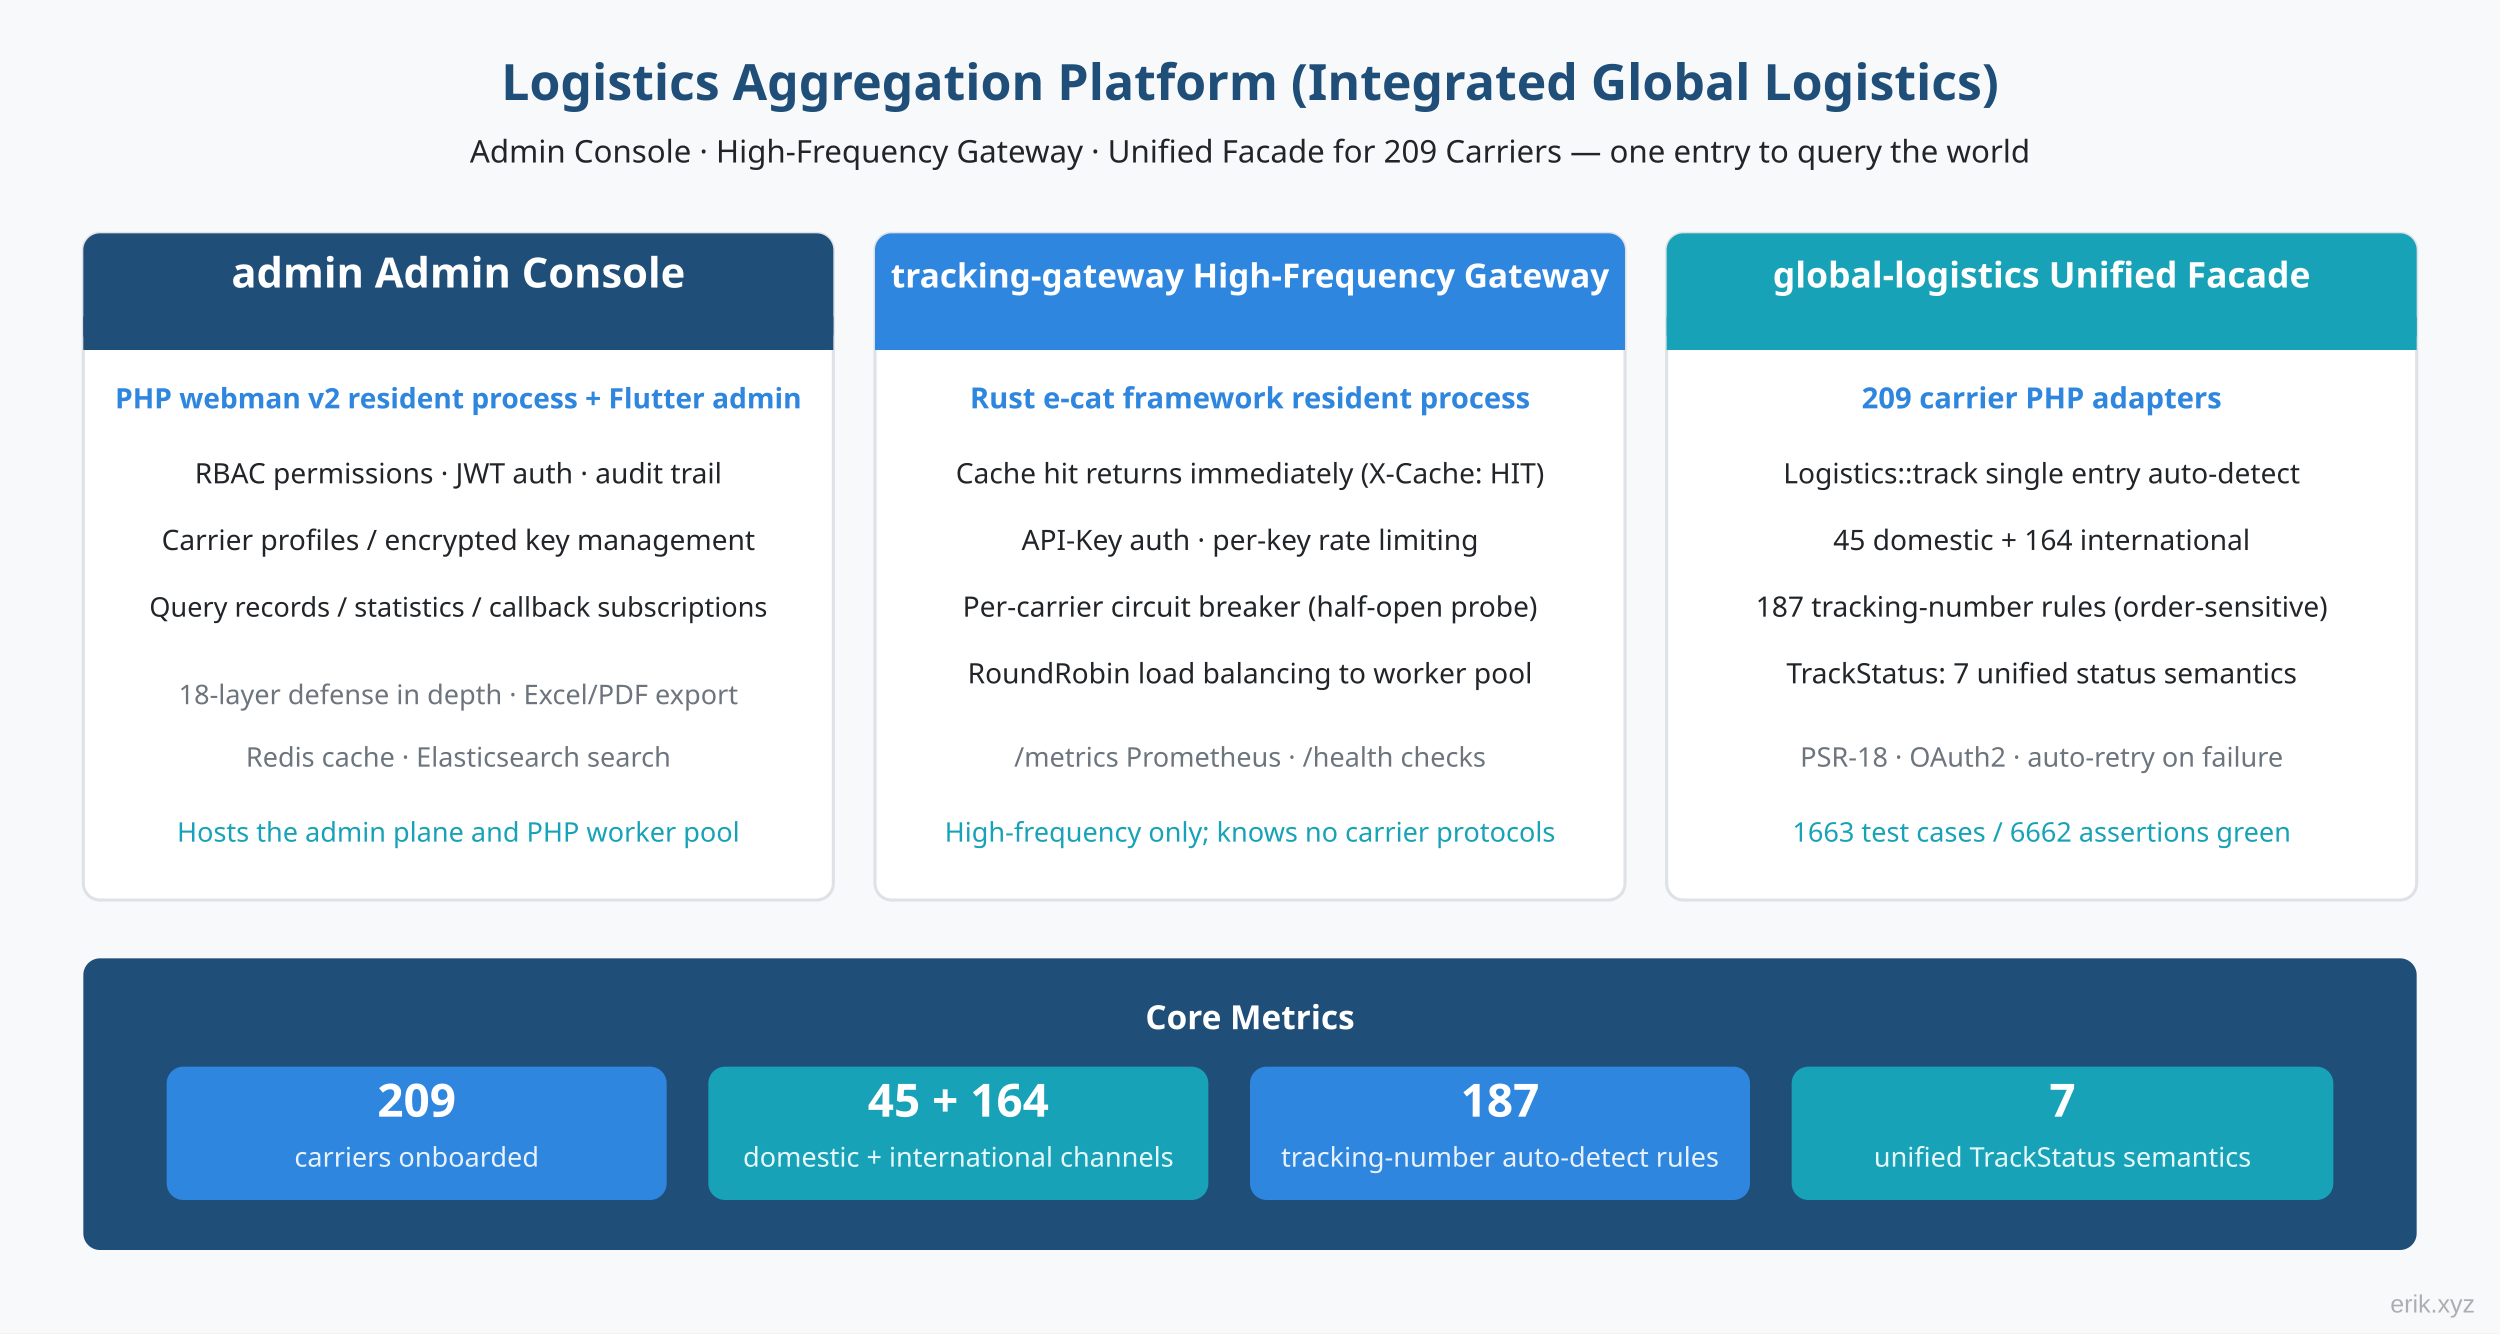
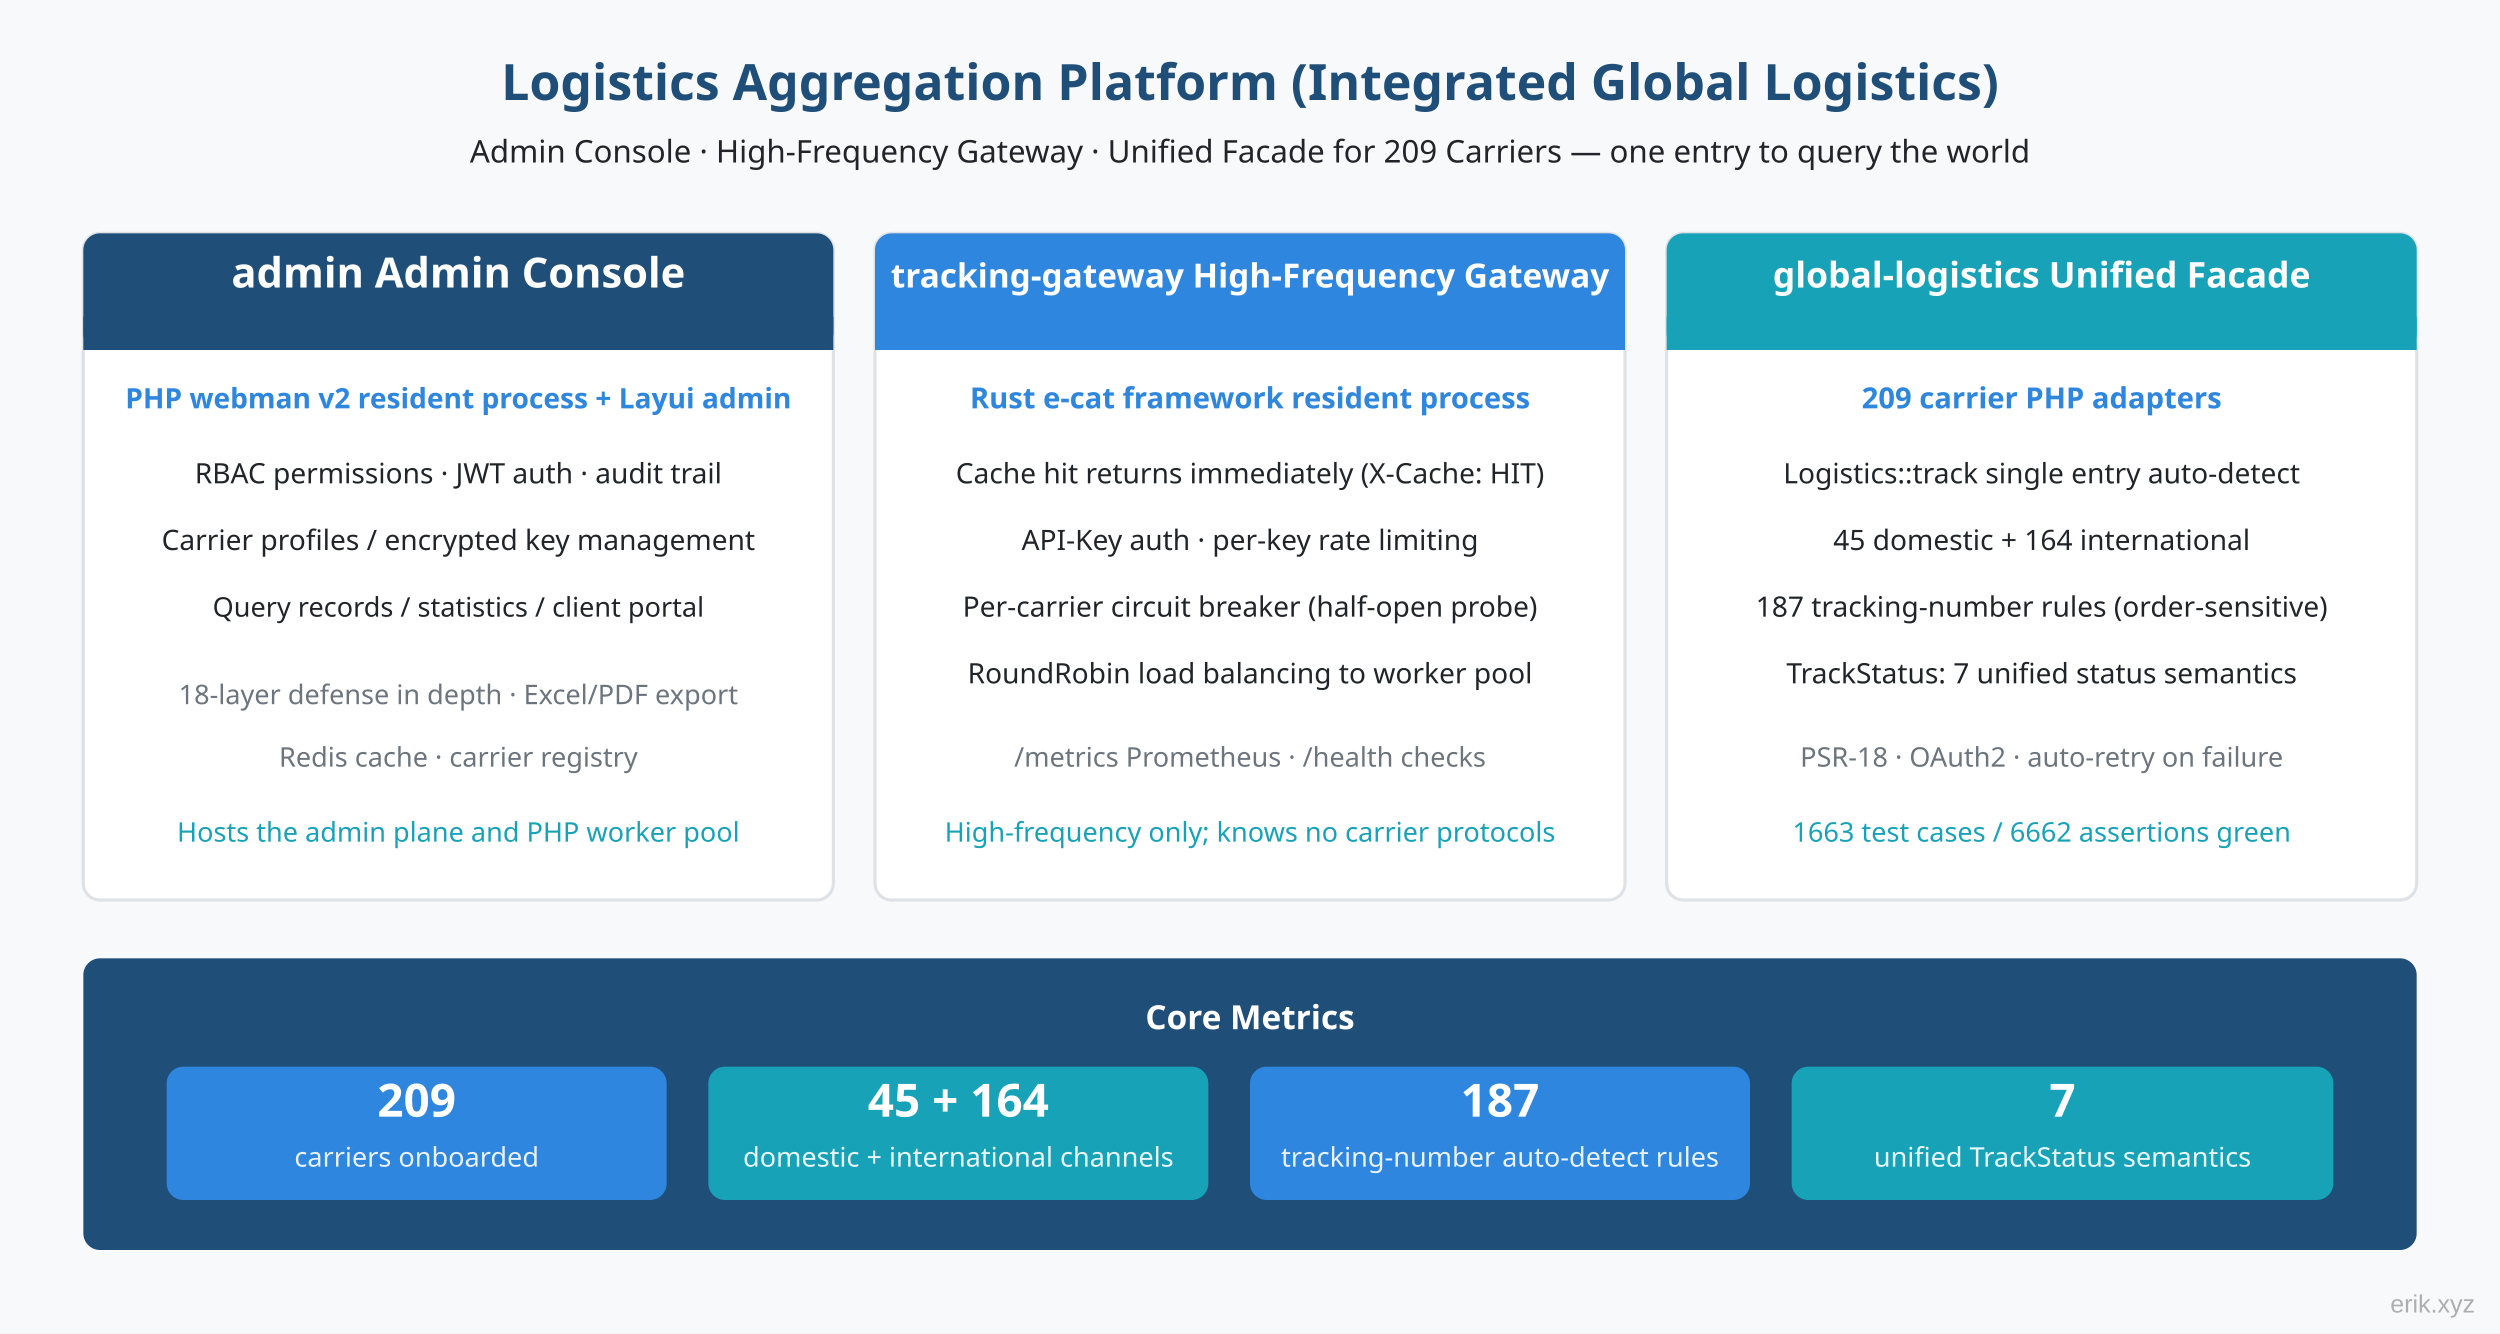
<svg xmlns="http://www.w3.org/2000/svg" viewBox="0 0 1200 640" font-family="'PingFang SC','Noto Sans SC','Microsoft YaHei',sans-serif">
  <defs>
    <marker id="arrow" viewBox="0 0 10 10" refX="9" refY="5" markerWidth="8" markerHeight="8" orient="auto-start-reverse">
      <path d="M0,0 L10,5 L0,10 z" fill="#1F4E79" />
    </marker>
  </defs>
  <rect x="0" y="0" width="1200" height="640" fill="#F8F9FA" />
  <text x="600" y="48" text-anchor="middle" font-size="24" font-weight="bold" fill="#1F4E79">Logistics Aggregation Platform (Integrated Global Logistics)</text>
  <text x="600" y="78" text-anchor="middle" font-size="15" fill="#212529">Admin Console · High-Frequency Gateway · Unified Facade for 209 Carriers — one entry to query the world</text>
  <g>
    <rect x="40" y="112" width="360" height="320" rx="8" fill="#FFFFFF" stroke="#DEE2E6" stroke-width="1.5" />
    <rect x="40" y="112" width="360" height="56" rx="8" fill="#1F4E79" />
    <rect x="40" y="152" width="360" height="16" fill="#1F4E79" />
    <text x="220" y="138" text-anchor="middle" font-size="20" font-weight="bold" fill="#FFFFFF">admin Admin Console</text>
-     <text x="220" y="196" text-anchor="middle" font-size="13.5" font-weight="bold" fill="#2E86DE">PHP webman v2 resident process + Flutter admin</text>
+     <text x="220" y="196" text-anchor="middle" font-size="13.5" font-weight="bold" fill="#2E86DE">PHP webman v2 resident process + Layui admin</text>
    <text x="220" y="232" text-anchor="middle" font-size="13.5" fill="#212529">RBAC permissions · JWT auth · audit trail</text>
    <text x="220" y="264" text-anchor="middle" font-size="13.5" fill="#212529">Carrier profiles / encrypted key management</text>
-     <text x="220" y="296" text-anchor="middle" font-size="13" fill="#212529">Query records / statistics / callback subscriptions</text>
+     <text x="220" y="296" text-anchor="middle" font-size="13" fill="#212529">Query records / statistics / client portal</text>
    <text x="220" y="338" text-anchor="middle" font-size="13" fill="#6C757D">18-layer defense in depth · Excel/PDF export</text>
-     <text x="220" y="368" text-anchor="middle" font-size="13" fill="#6C757D">Redis cache · Elasticsearch search</text>
+     <text x="220" y="368" text-anchor="middle" font-size="13" fill="#6C757D">Redis cache · carrier registry</text>
    <text x="220" y="404" text-anchor="middle" font-size="13" fill="#17A2B8">Hosts the admin plane and PHP worker pool</text>
  </g>
  <g>
    <rect x="420" y="112" width="360" height="320" rx="8" fill="#FFFFFF" stroke="#DEE2E6" stroke-width="1.5" />
    <rect x="420" y="112" width="360" height="56" rx="8" fill="#2E86DE" />
    <rect x="420" y="152" width="360" height="16" fill="#2E86DE" />
    <text x="600" y="138" text-anchor="middle" font-size="16" font-weight="bold" fill="#FFFFFF">tracking-gateway High-Frequency Gateway</text>
    <text x="600" y="196" text-anchor="middle" font-size="14" font-weight="bold" fill="#2E86DE">Rust e-cat framework resident process</text>
    <text x="600" y="232" text-anchor="middle" font-size="13.5" fill="#212529">Cache hit returns immediately (X-Cache: HIT)</text>
    <text x="600" y="264" text-anchor="middle" font-size="13.5" fill="#212529">API-Key auth · per-key rate limiting</text>
    <text x="600" y="296" text-anchor="middle" font-size="13.5" fill="#212529">Per-carrier circuit breaker (half-open probe)</text>
    <text x="600" y="328" text-anchor="middle" font-size="13.5" fill="#212529">RoundRobin load balancing to worker pool</text>
    <text x="600" y="368" text-anchor="middle" font-size="13" fill="#6C757D">/metrics Prometheus · /health checks</text>
    <text x="600" y="404" text-anchor="middle" font-size="13" fill="#17A2B8">High-frequency only; knows no carrier protocols</text>
  </g>
  <g>
    <rect x="800" y="112" width="360" height="320" rx="8" fill="#FFFFFF" stroke="#DEE2E6" stroke-width="1.5" />
    <rect x="800" y="112" width="360" height="56" rx="8" fill="#17A2B8" />
    <rect x="800" y="152" width="360" height="16" fill="#17A2B8" />
    <text x="980" y="138" text-anchor="middle" font-size="17" font-weight="bold" fill="#FFFFFF">global-logistics Unified Facade</text>
    <text x="980" y="196" text-anchor="middle" font-size="14" font-weight="bold" fill="#2E86DE">209 carrier PHP adapters</text>
    <text x="980" y="232" text-anchor="middle" font-size="13.5" fill="#212529">Logistics::track single entry auto-detect</text>
    <text x="980" y="264" text-anchor="middle" font-size="13.5" fill="#212529">45 domestic + 164 international</text>
    <text x="980" y="296" text-anchor="middle" font-size="13.5" fill="#212529">187 tracking-number rules (order-sensitive)</text>
    <text x="980" y="328" text-anchor="middle" font-size="13.5" fill="#212529">TrackStatus: 7 unified status semantics</text>
    <text x="980" y="368" text-anchor="middle" font-size="13" fill="#6C757D">PSR-18 · OAuth2 · auto-retry on failure</text>
    <text x="980" y="404" text-anchor="middle" font-size="13" fill="#17A2B8">1663 test cases / 6662 assertions green</text>
  </g>
  <rect x="40" y="460" width="1120" height="140" rx="8" fill="#1F4E79" />
  <text x="600" y="494" text-anchor="middle" font-size="16" font-weight="bold" fill="#FFFFFF">Core Metrics</text>
  <g font-size="13" fill="#FFFFFF">
    <rect x="80" y="512" width="240" height="64" rx="8" fill="#2E86DE" />
    <text x="200" y="536" text-anchor="middle" font-size="22" font-weight="bold" fill="#FFFFFF">209</text>
    <text x="200" y="560" text-anchor="middle" fill="#E9F2FB">carriers onboarded</text>
    <rect x="340" y="512" width="240" height="64" rx="8" fill="#17A2B8" />
    <text x="460" y="536" text-anchor="middle" font-size="22" font-weight="bold" fill="#FFFFFF">45 + 164</text>
    <text x="460" y="560" text-anchor="middle" fill="#E8F8FA">domestic + international channels</text>
    <rect x="600" y="512" width="240" height="64" rx="8" fill="#2E86DE" />
    <text x="720" y="536" text-anchor="middle" font-size="22" font-weight="bold" fill="#FFFFFF">187</text>
    <text x="720" y="560" text-anchor="middle" fill="#E9F2FB">tracking-number auto-detect rules</text>
    <rect x="860" y="512" width="260" height="64" rx="8" fill="#17A2B8" />
    <text x="990" y="536" text-anchor="middle" font-size="22" font-weight="bold" fill="#FFFFFF">7</text>
    <text x="990" y="560" text-anchor="middle" fill="#E8F8FA">unified TrackStatus semantics</text>
  </g>
  <text x="1188" y="630" fill="rgba(33,37,41,0.35)" font-size="12" font-family="Arial, sans-serif" text-anchor="end">erik.xyz</text>
</svg>
